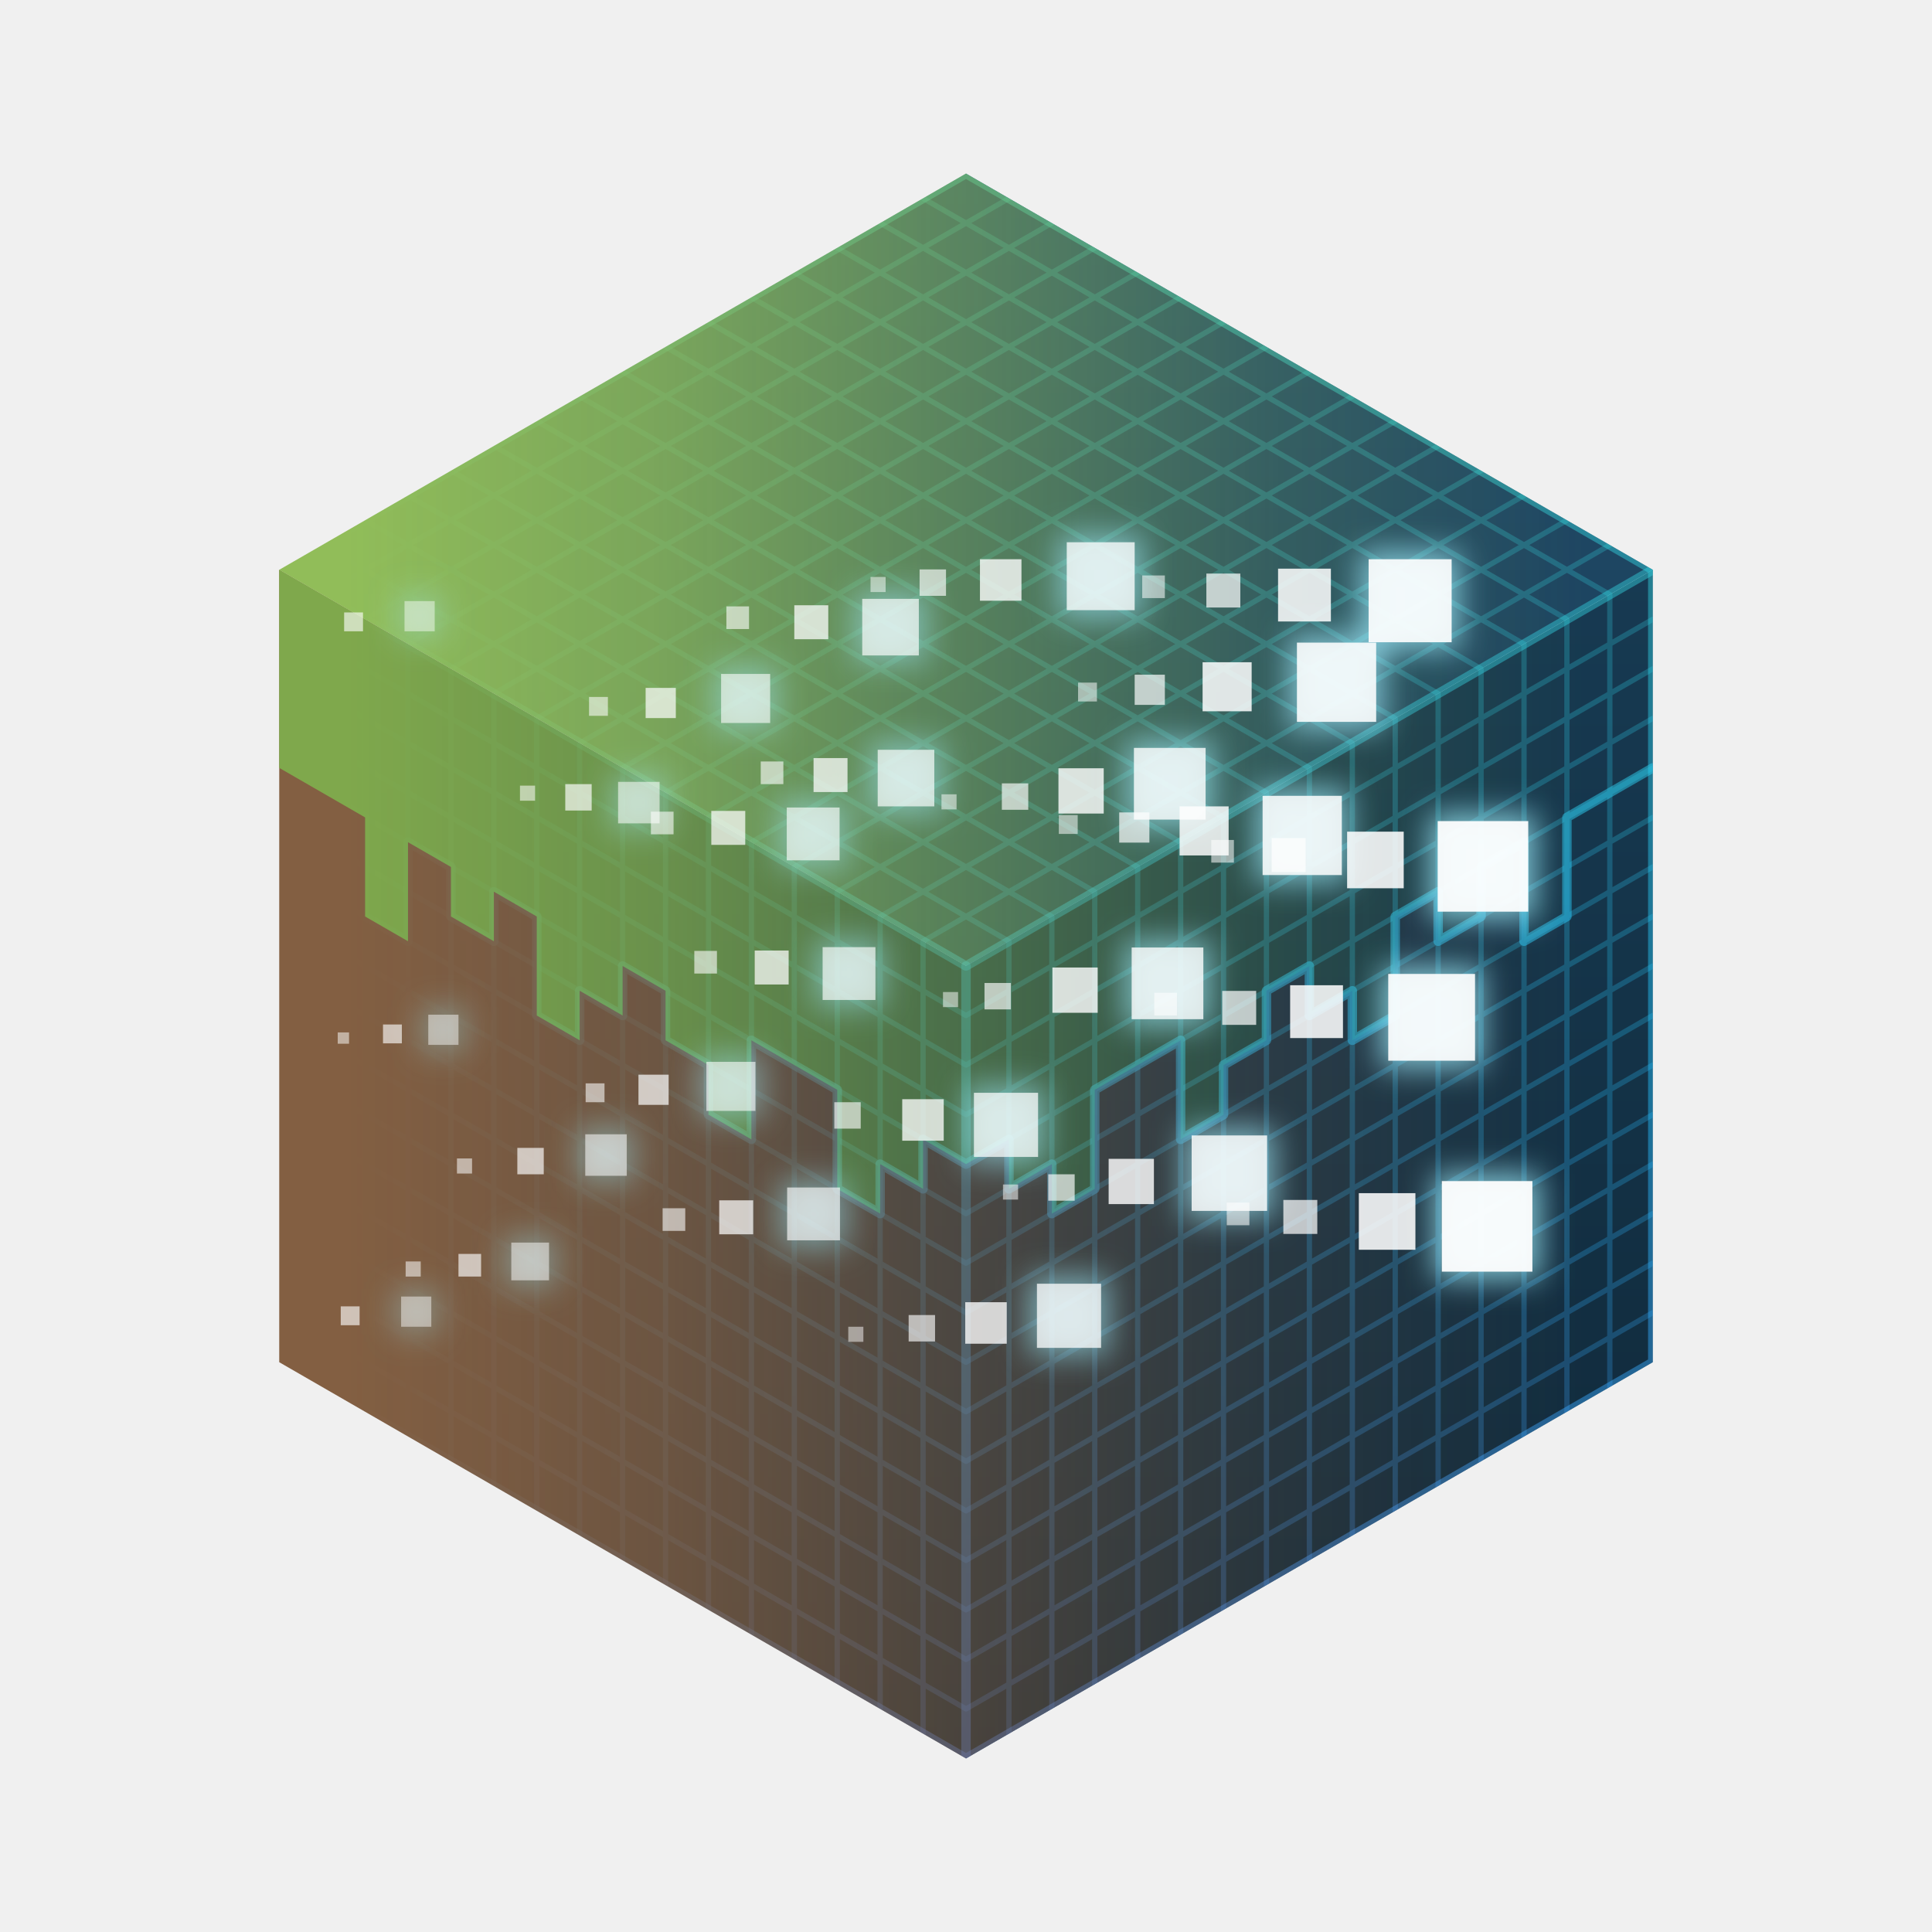
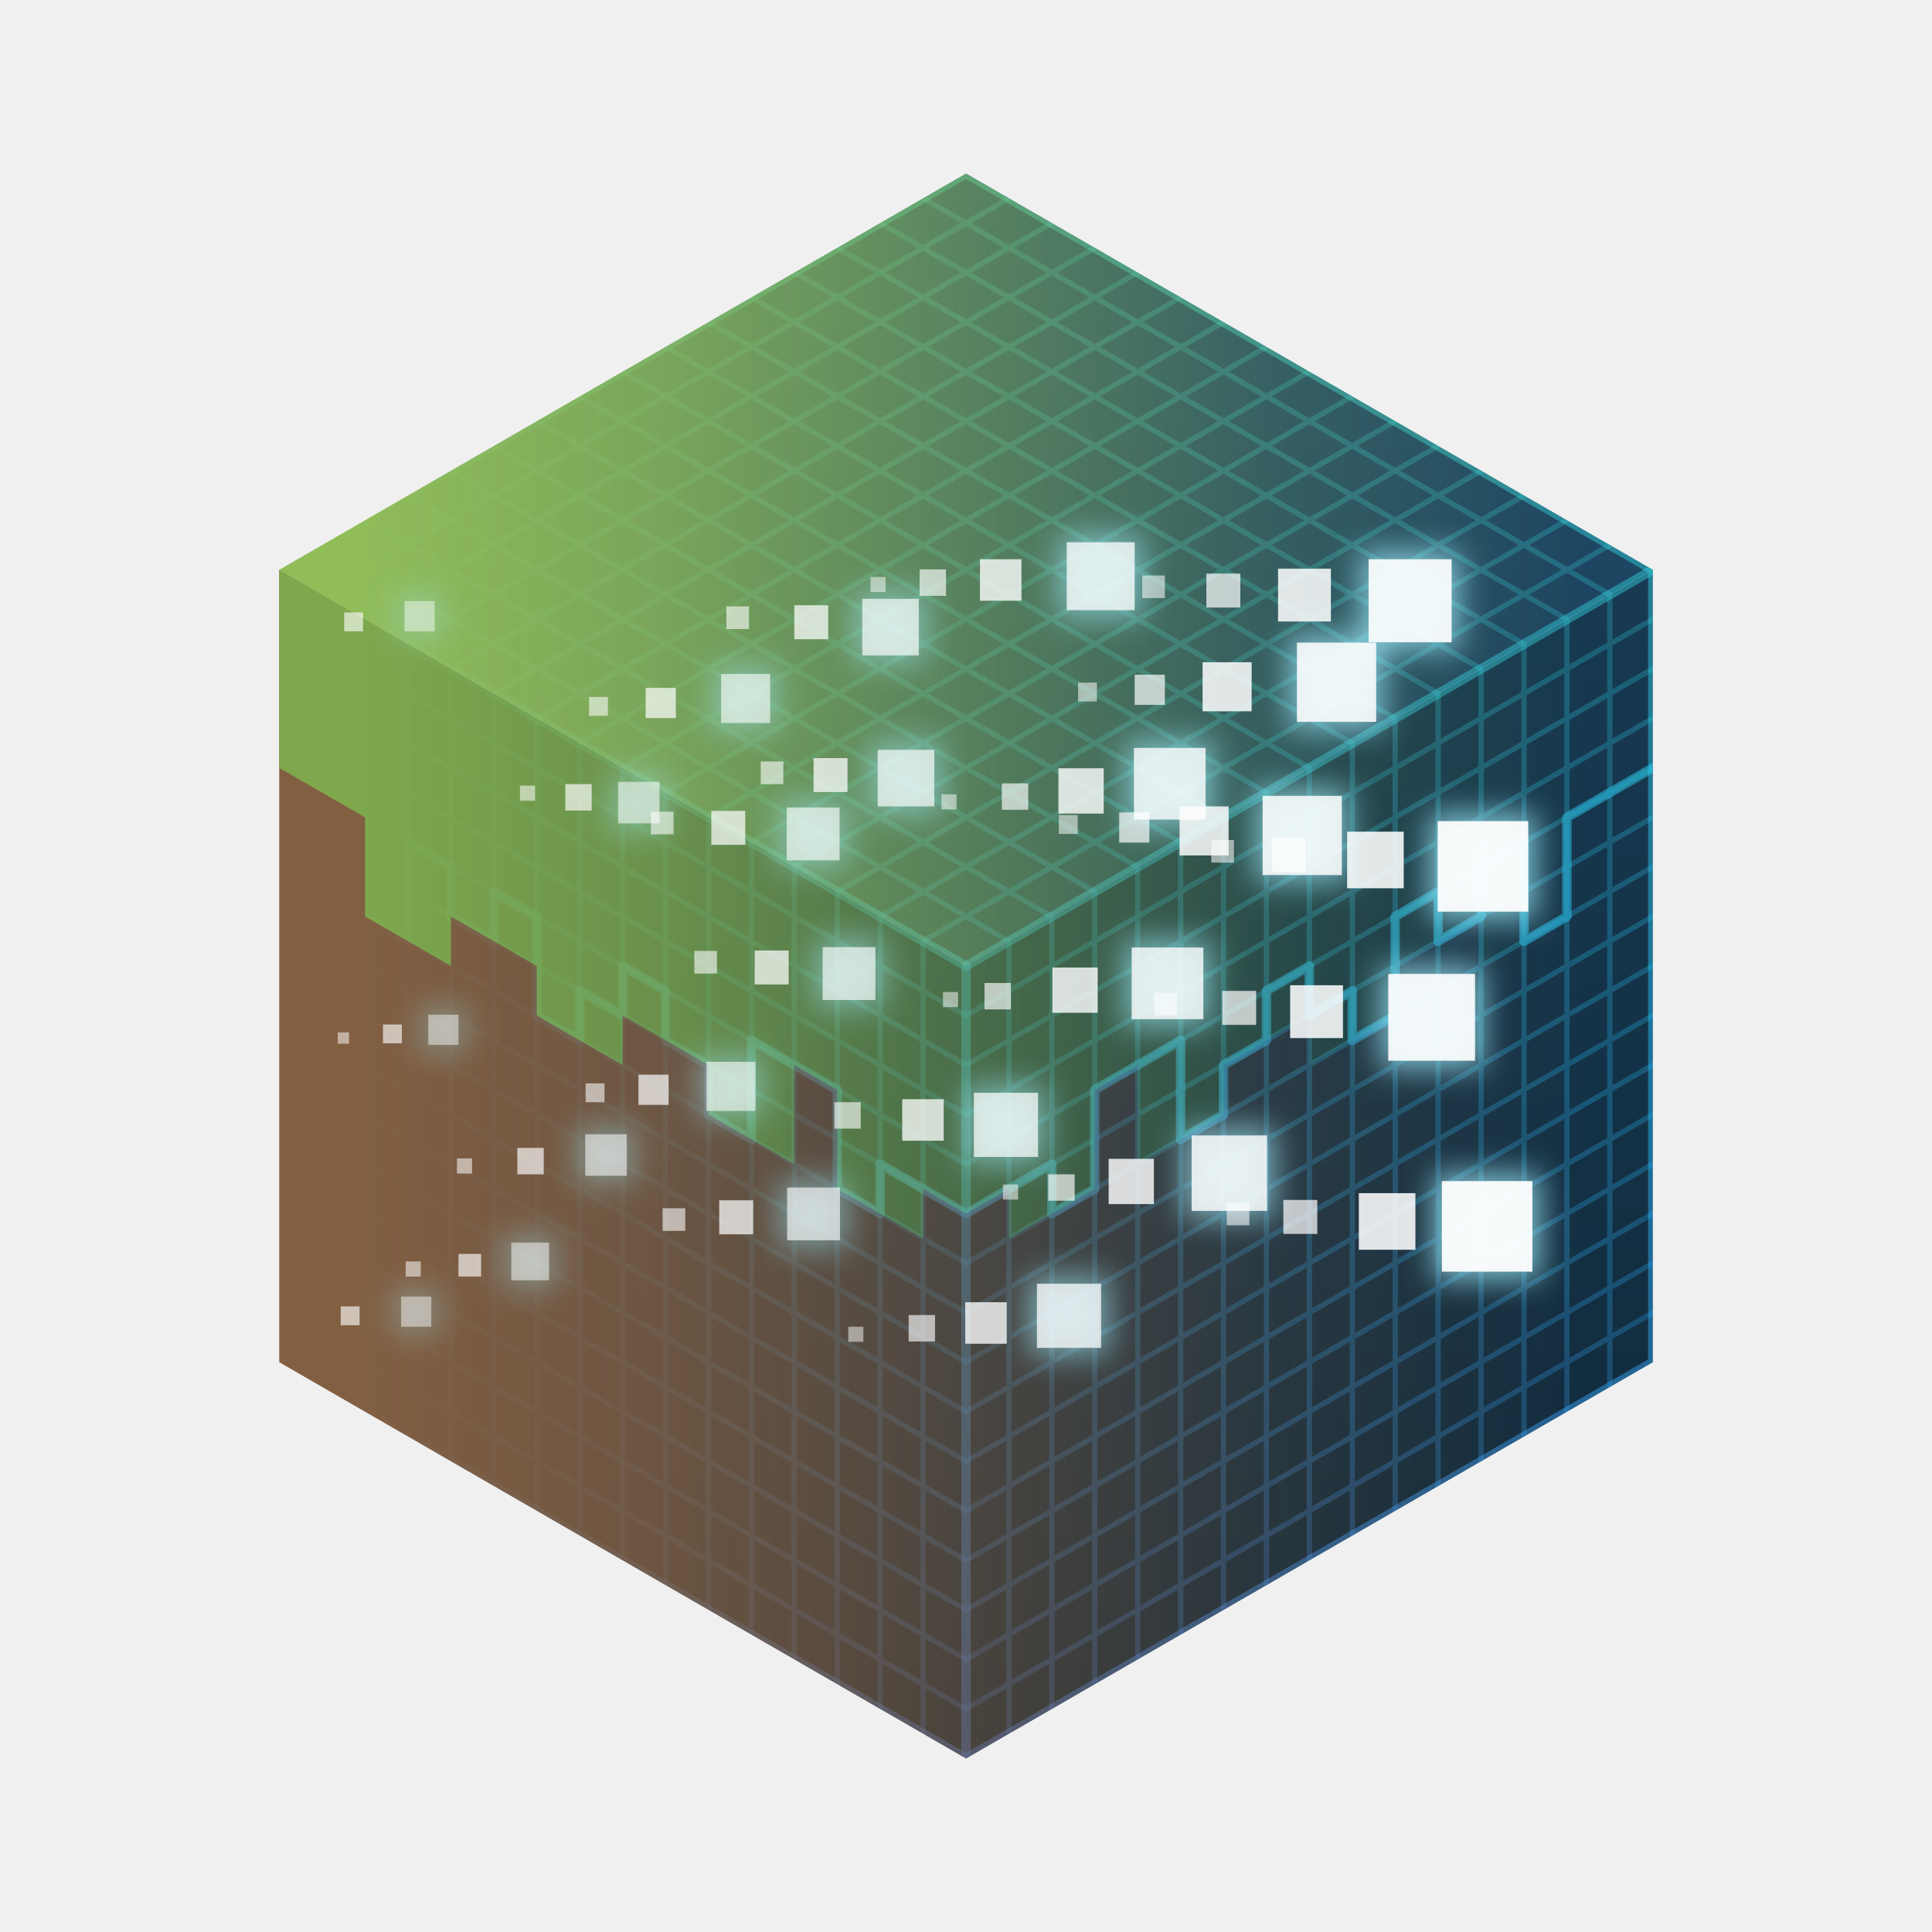
<svg xmlns="http://www.w3.org/2000/svg" viewBox="0 0 512 512" width="512" height="512">
  <defs>
    <pattern id="grain-top" width="16" height="16" patternUnits="userSpaceOnUse" patternTransform="matrix(11.375 6.5625 -11.375 6.5625 256.0 46.0)">
      <path fill="#ffffff" fill-opacity="0.07" d="        M256.000 46.000l11.375 6.562 l-11.375 6.562l-11.375 -6.562z         M278.750 59.125l11.375 6.562 l-11.375 6.562l-11.375 -6.562z         M301.500 72.250l11.375 6.562 l-11.375 6.562l-11.375 -6.562z         M358.375 105.062l11.375 6.562 l-11.375 6.562l-11.375 -6.562z         M381.125 118.188l11.375 6.562 l-11.375 6.562l-11.375 -6.562z         M312.875 91.938l11.375 6.562 l-11.375 6.562l-11.375 -6.562z         M312.875 105.062l11.375 6.562 l-11.375 6.562l-11.375 -6.562z         M324.250 111.625l11.375 6.562 l-11.375 6.562l-11.375 -6.562z         M347.000 124.750l11.375 6.562 l-11.375 6.562l-11.375 -6.562z         M358.375 131.312l11.375 6.562 l-11.375 6.562l-11.375 -6.562z         M403.875 157.562l11.375 6.562 l-11.375 6.562l-11.375 -6.562z         M244.625 78.812l11.375 6.562 l-11.375 6.562l-11.375 -6.562z         M290.125 105.062l11.375 6.562 l-11.375 6.562l-11.375 -6.562z         M347.000 151.000l11.375 6.562 l-11.375 6.562l-11.375 -6.562z         M381.125 170.688l11.375 6.562 l-11.375 6.562l-11.375 -6.562z         M290.125 131.312l11.375 6.562 l-11.375 6.562l-11.375 -6.562z         M233.250 111.625l11.375 6.562 l-11.375 6.562l-11.375 -6.562z         M278.750 137.875l11.375 6.562 l-11.375 6.562l-11.375 -6.562z         M290.125 144.438l11.375 6.562 l-11.375 6.562l-11.375 -6.562z         M324.250 164.125l11.375 6.562 l-11.375 6.562l-11.375 -6.562z         M176.375 91.938l11.375 6.562 l-11.375 6.562l-11.375 -6.562z         M199.125 105.062l11.375 6.562 l-11.375 6.562l-11.375 -6.562z         M267.375 144.438l11.375 6.562 l-11.375 6.562l-11.375 -6.562z         M290.125 157.562l11.375 6.562 l-11.375 6.562l-11.375 -6.562z         M187.750 111.625l11.375 6.562 l-11.375 6.562l-11.375 -6.562z         M199.125 118.188l11.375 6.562 l-11.375 6.562l-11.375 -6.562z         M210.500 124.750l11.375 6.562 l-11.375 6.562l-11.375 -6.562z         M324.250 190.375l11.375 6.562 l-11.375 6.562l-11.375 -6.562z         M312.875 196.938l11.375 6.562 l-11.375 6.562l-11.375 -6.562z         M153.625 118.188l11.375 6.562 l-11.375 6.562l-11.375 -6.562z         M176.375 131.312l11.375 6.562 l-11.375 6.562l-11.375 -6.562z         M210.500 151.000l11.375 6.562 l-11.375 6.562l-11.375 -6.562z         M221.875 157.562l11.375 6.562 l-11.375 6.562l-11.375 -6.562z         M312.875 210.062l11.375 6.562 l-11.375 6.562l-11.375 -6.562z         M210.500 164.125l11.375 6.562 l-11.375 6.562l-11.375 -6.562z         M301.500 216.625l11.375 6.562 l-11.375 6.562l-11.375 -6.562z         M130.875 131.312l11.375 6.562 l-11.375 6.562l-11.375 -6.562z         M153.625 144.438l11.375 6.562 l-11.375 6.562l-11.375 -6.562z         M210.500 177.250l11.375 6.562 l-11.375 6.562l-11.375 -6.562z         M221.875 210.062l11.375 6.562 l-11.375 6.562l-11.375 -6.562z         M85.375 144.438l11.375 6.562 l-11.375 6.562l-11.375 -6.562z         M153.625 183.812l11.375 6.562 l-11.375 6.562l-11.375 -6.562z" />
      <path fill="#000000" fill-opacity="0.05" d="        M324.250 85.375l11.375 6.562 l-11.375 6.562l-11.375 -6.562z         M256.000 59.125l11.375 6.562 l-11.375 6.562l-11.375 -6.562z         M267.375 65.688l11.375 6.562 l-11.375 6.562l-11.375 -6.562z         M335.625 105.062l11.375 6.562 l-11.375 6.562l-11.375 -6.562z         M369.750 124.750l11.375 6.562 l-11.375 6.562l-11.375 -6.562z         M392.500 137.875l11.375 6.562 l-11.375 6.562l-11.375 -6.562z         M244.625 65.688l11.375 6.562 l-11.375 6.562l-11.375 -6.562z         M290.125 91.938l11.375 6.562 l-11.375 6.562l-11.375 -6.562z         M301.500 111.625l11.375 6.562 l-11.375 6.562l-11.375 -6.562z         M210.500 72.250l11.375 6.562 l-11.375 6.562l-11.375 -6.562z         M244.625 91.938l11.375 6.562 l-11.375 6.562l-11.375 -6.562z         M267.375 105.062l11.375 6.562 l-11.375 6.562l-11.375 -6.562z         M312.875 131.312l11.375 6.562 l-11.375 6.562l-11.375 -6.562z         M324.250 137.875l11.375 6.562 l-11.375 6.562l-11.375 -6.562z         M244.625 105.062l11.375 6.562 l-11.375 6.562l-11.375 -6.562z         M335.625 157.562l11.375 6.562 l-11.375 6.562l-11.375 -6.562z         M187.750 85.375l11.375 6.562 l-11.375 6.562l-11.375 -6.562z         M210.500 98.500l11.375 6.562 l-11.375 6.562l-11.375 -6.562z         M221.875 105.062l11.375 6.562 l-11.375 6.562l-11.375 -6.562z         M347.000 177.250l11.375 6.562 l-11.375 6.562l-11.375 -6.562z         M233.250 124.750l11.375 6.562 l-11.375 6.562l-11.375 -6.562z         M312.875 170.688l11.375 6.562 l-11.375 6.562l-11.375 -6.562z         M233.250 137.875l11.375 6.562 l-11.375 6.562l-11.375 -6.562z         M165.000 111.625l11.375 6.562 l-11.375 6.562l-11.375 -6.562z         M176.375 118.188l11.375 6.562 l-11.375 6.562l-11.375 -6.562z         M221.875 144.438l11.375 6.562 l-11.375 6.562l-11.375 -6.562z         M199.125 144.438l11.375 6.562 l-11.375 6.562l-11.375 -6.562z         M244.625 170.688l11.375 6.562 l-11.375 6.562l-11.375 -6.562z         M267.375 183.812l11.375 6.562 l-11.375 6.562l-11.375 -6.562z         M165.000 137.875l11.375 6.562 l-11.375 6.562l-11.375 -6.562z         M233.250 177.250l11.375 6.562 l-11.375 6.562l-11.375 -6.562z         M278.750 203.500l11.375 6.562 l-11.375 6.562l-11.375 -6.562z         M130.875 144.438l11.375 6.562 l-11.375 6.562l-11.375 -6.562z         M153.625 157.562l11.375 6.562 l-11.375 6.562l-11.375 -6.562z         M210.500 190.375l11.375 6.562 l-11.375 6.562l-11.375 -6.562z         M233.250 203.500l11.375 6.562 l-11.375 6.562l-11.375 -6.562z         M96.750 137.875l11.375 6.562 l-11.375 6.562l-11.375 -6.562z         M119.500 151.000l11.375 6.562 l-11.375 6.562l-11.375 -6.562z         M142.250 164.125l11.375 6.562 l-11.375 6.562l-11.375 -6.562z         M119.500 164.125l11.375 6.562 l-11.375 6.562l-11.375 -6.562z         M233.250 229.750l11.375 6.562 l-11.375 6.562l-11.375 -6.562z         M256.000 242.875l11.375 6.562 l-11.375 6.562l-11.375 -6.562z" />
    </pattern>
    <pattern id="grain-side-left" width="16" height="16" patternUnits="userSpaceOnUse" patternTransform="matrix(11.375 6.5625 0 13.125 74.0 151.0)">
      <path fill="#ffffff" fill-opacity="0.07" d="        M233.250 308.500l11.375 6.562 l0.000 13.125l-11.375 -6.562z         M119.500 256.000l11.375 6.562 l0.000 13.125l-11.375 -6.562z         M233.250 334.750l11.375 6.562 l0.000 13.125l-11.375 -6.562z         M96.750 269.125l11.375 6.562 l0.000 13.125l-11.375 -6.562z         M142.250 295.375l11.375 6.562 l0.000 13.125l-11.375 -6.562z         M221.875 354.438l11.375 6.562 l0.000 13.125l-11.375 -6.562z         M85.375 288.812l11.375 6.562 l0.000 13.125l-11.375 -6.562z         M199.125 367.562l11.375 6.562 l0.000 13.125l-11.375 -6.562z         M85.375 315.062l11.375 6.562 l0.000 13.125l-11.375 -6.562z         M108.125 328.188l11.375 6.562 l0.000 13.125l-11.375 -6.562z         M85.375 328.188l11.375 6.562 l0.000 13.125l-11.375 -6.562z         M130.875 354.438l11.375 6.562 l0.000 13.125l-11.375 -6.562z         M233.250 413.500l11.375 6.562 l0.000 13.125l-11.375 -6.562z         M176.375 393.812l11.375 6.562 l0.000 13.125l-11.375 -6.562z         M233.250 426.625l11.375 6.562 l0.000 13.125l-11.375 -6.562z         M153.625 393.812l11.375 6.562 l0.000 13.125l-11.375 -6.562z         M233.250 439.750l11.375 6.562 l0.000 13.125l-11.375 -6.562z" />
      <path fill="#000000" fill-opacity="0.05" d="        M210.500 282.250l11.375 6.562 l0.000 13.125l-11.375 -6.562z         M165.000 269.125l11.375 6.562 l0.000 13.125l-11.375 -6.562z         M244.625 315.062l11.375 6.562 l0.000 13.125l-11.375 -6.562z         M153.625 275.688l11.375 6.562 l0.000 13.125l-11.375 -6.562z         M233.250 321.625l11.375 6.562 l0.000 13.125l-11.375 -6.562z         M96.750 256.000l11.375 6.562 l0.000 13.125l-11.375 -6.562z         M142.250 282.250l11.375 6.562 l0.000 13.125l-11.375 -6.562z         M165.000 295.375l11.375 6.562 l0.000 13.125l-11.375 -6.562z         M199.125 315.062l11.375 6.562 l0.000 13.125l-11.375 -6.562z         M85.375 262.562l11.375 6.562 l0.000 13.125l-11.375 -6.562z         M108.125 288.812l11.375 6.562 l0.000 13.125l-11.375 -6.562z         M165.000 321.625l11.375 6.562 l0.000 13.125l-11.375 -6.562z         M165.000 334.750l11.375 6.562 l0.000 13.125l-11.375 -6.562z         M187.750 347.875l11.375 6.562 l0.000 13.125l-11.375 -6.562z         M244.625 380.688l11.375 6.562 l0.000 13.125l-11.375 -6.562z         M187.750 361.000l11.375 6.562 l0.000 13.125l-11.375 -6.562z         M244.625 393.812l11.375 6.562 l0.000 13.125l-11.375 -6.562z         M119.500 334.750l11.375 6.562 l0.000 13.125l-11.375 -6.562z         M244.625 406.938l11.375 6.562 l0.000 13.125l-11.375 -6.562z         M96.750 334.750l11.375 6.562 l0.000 13.125l-11.375 -6.562z         M142.250 361.000l11.375 6.562 l0.000 13.125l-11.375 -6.562z         M153.625 367.562l11.375 6.562 l0.000 13.125l-11.375 -6.562z         M108.125 354.438l11.375 6.562 l0.000 13.125l-11.375 -6.562z         M130.875 367.562l11.375 6.562 l0.000 13.125l-11.375 -6.562z         M96.750 361.000l11.375 6.562 l0.000 13.125l-11.375 -6.562z         M119.500 374.125l11.375 6.562 l0.000 13.125l-11.375 -6.562z         M130.875 380.688l11.375 6.562 l0.000 13.125l-11.375 -6.562z         M244.625 446.312l11.375 6.562 l0.000 13.125l-11.375 -6.562z" />
    </pattern>
    <pattern id="grain-side-right" width="16" height="16" patternUnits="userSpaceOnUse" patternTransform="matrix(-11.375 6.5625 -11.375 19.6875 438.0 151.0)">
      <path fill="#ffffff" fill-opacity="0.07" d="        M221.875 341.312l-11.375 6.562 l-11.375 19.688l11.375 -6.562z         M324.250 295.375l-11.375 6.562 l-11.375 19.688l11.375 -6.562z         M199.125 380.688l-11.375 6.562 l-11.375 19.688l11.375 -6.562z         M324.250 321.625l-11.375 6.562 l-11.375 19.688l11.375 -6.562z         M278.750 347.875l-11.375 6.562 l-11.375 19.688l11.375 -6.562z         M187.750 413.500l-11.375 6.562 l-11.375 19.688l11.375 -6.562z         M312.875 354.438l-11.375 6.562 l-11.375 19.688l11.375 -6.562z         M187.750 439.750l-11.375 6.562 l-11.375 19.688l11.375 -6.562z         M290.125 393.812l-11.375 6.562 l-11.375 19.688l11.375 -6.562z         M267.375 406.938l-11.375 6.562 l-11.375 19.688l11.375 -6.562z         M278.750 413.500l-11.375 6.562 l-11.375 19.688l11.375 -6.562z         M233.250 439.750l-11.375 6.562 l-11.375 19.688l11.375 -6.562z         M130.875 498.812l-11.375 6.562 l-11.375 19.688l11.375 -6.562z         M176.375 485.688l-11.375 6.562 l-11.375 19.688l11.375 -6.562z         M119.500 518.500l-11.375 6.562 l-11.375 19.688l11.375 -6.562z         M187.750 492.250l-11.375 6.562 l-11.375 19.688l11.375 -6.562z         M108.125 538.188l-11.375 6.562 l-11.375 19.688l11.375 -6.562z" />
    </pattern>
    <linearGradient id="tech-top" gradientUnits="userSpaceOnUse" x1="0" y1="46" x2="0" y2="256">
      <stop offset="0" stop-color="#224c6a" />
      <stop offset="1" stop-color="#193f59" />
    </linearGradient>
    <linearGradient id="tech-face" gradientUnits="userSpaceOnUse" x1="0" y1="151" x2="0" y2="466">
      <stop offset="0" stop-color="#173a52" />
      <stop offset="1" stop-color="#0f2737" />
    </linearGradient>
    <linearGradient id="wire-grad" gradientUnits="userSpaceOnUse" x1="0" y1="46" x2="0" y2="466">
      <stop offset="0" stop-color="#3ee0c6" />
      <stop offset="0.55" stop-color="#24c4ff" />
      <stop offset="1" stop-color="#4f8cff" />
    </linearGradient>
    <clipPath id="right-clip">
      <path d="M256,46 L438,151 L438,361 L256,466 Z" />
    </clipPath>
    <linearGradient id="bleed-to-right" gradientUnits="userSpaceOnUse" x1="256" y1="0" x2="419.8" y2="0">
      <stop offset="0" stop-color="#ffffff" stop-opacity="0.5" />
      <stop offset="0.5" stop-color="#ffffff" stop-opacity="0.2" />
      <stop offset="1" stop-color="#ffffff" stop-opacity="0" />
    </linearGradient>
    <linearGradient id="bleed-to-left" gradientUnits="userSpaceOnUse" x1="256" y1="0" x2="92.2" y2="0">
      <stop offset="0" stop-color="#ffffff" stop-opacity="0.5" />
      <stop offset="0.5" stop-color="#ffffff" stop-opacity="0.2" />
      <stop offset="1" stop-color="#ffffff" stop-opacity="0" />
    </linearGradient>
    <mask id="mask-bleed-to-right" maskUnits="userSpaceOnUse" x="0" y="0" width="512" height="512">
      <rect x="0" y="0" width="512" height="512" fill="url(#bleed-to-right)" />
    </mask>
    <mask id="mask-bleed-to-left" maskUnits="userSpaceOnUse" x="0" y="0" width="512" height="512">
      <rect x="0" y="0" width="512" height="512" fill="url(#bleed-to-left)" />
    </mask>
    <clipPath id="cube-clip">
      <path d="M256,46 L438,151 L438,361 L256,466 L74,361 L74,151 Z" />
    </clipPath>
    <filter id="sq-glow" x="-80%" y="-80%" width="260%" height="260%">
      <feGaussianBlur stdDeviation="4" />
    </filter>
  </defs>
  <polygon points="74,151 256,256 256,466 74,361" fill="#835f42" />
-   <polygon points="74.00,151.00 256.00,256.00 256.00,308.50 244.62,301.94 244.62,315.06 233.25,308.50 233.25,321.62 221.88,315.06 221.88,288.81 210.50,282.25 199.12,275.69 199.12,301.94 187.75,295.38 187.75,282.25 176.38,275.69 176.38,262.56 165.00,256.00 165.00,269.12 153.62,262.56 153.62,275.69 142.25,269.12 142.25,242.88 130.88,236.31 130.88,249.44 119.50,242.88 119.50,229.75 108.12,223.19 108.12,249.44 96.75,242.88 96.75,216.62 85.38,210.06 74.00,203.50" fill="#7fa84c" />
+   <polygon points="74.00,151.00 256.00,256.00 256.00,321.62 244.62,315.06 244.62,328.19 233.25,321.62 221.88,315.06 221.88,288.81 210.50,282.25 210.50,308.50 199.12,301.94 187.75,295.38 187.75,282.25 176.38,275.69 165.00,269.12 165.00,282.25 153.62,275.69 142.25,269.12 142.25,256.00 130.88,249.44 119.50,242.88 119.50,256.00 108.12,249.44 96.75,242.88 96.75,216.62 85.38,210.06 74.00,203.50" fill="#7fa84c" />
  <polygon points="74,151 256,256 256,466 74,361" fill="url(#grain-side-left)" />
  <polygon points="256,46 256,256 74,151" fill="#91bd59" />
  <polygon points="256,46 256,256 74,151" fill="url(#grain-top)" />
  <g clip-path="url(#right-clip)">
    <polygon points="256,46 438,151 256,256" fill="url(#tech-top)" />
    <polygon points="438,151 256,256 256,466 438,361" fill="url(#tech-face)" />
    <g fill="none" stroke="url(#wire-grad)" stroke-linecap="round" stroke-linejoin="round">
      <g opacity="0.26" stroke-width="1.4">
        <path d="M426.62,157.56 L426.62,367.56 M438,164.12 L256,269.12 M256,59.12 L426.62,157.56 M267.38,52.56 L256,59.12 M415.25,164.12 L415.25,374.12 M438,177.25 L256,282.25 M256,72.25 L415.25,164.12 M278.75,59.12 L256,72.25 M403.88,170.69 L403.88,380.69 M438,190.38 L256,295.38 M256,85.38 L403.88,170.69 M290.12,65.69 L256,85.38 M392.5,177.25 L392.5,387.25 M438,203.5 L256,308.5 M256,98.5 L392.5,177.25 M301.5,72.25 L256,98.5 M381.12,183.81 L381.12,393.81 M438,216.62 L256,321.62 M256,111.62 L381.12,183.81 M312.88,78.81 L256,111.62 M369.75,190.38 L369.75,400.38 M438,229.75 L256,334.75 M256,124.75 L369.75,190.38 M324.25,85.38 L256,124.75 M358.38,196.94 L358.38,406.94 M438,242.88 L256,347.88 M256,137.88 L358.38,196.94 M335.62,91.94 L256,137.88 M347,203.5 L347,413.5 M438,256 L256,361 M256,151 L347,203.5 M347,98.5 L256,151 M335.62,210.06 L335.62,420.06 M438,269.12 L256,374.12 M256,164.12 L335.62,210.06 M358.38,105.06 L256,164.12 M324.25,216.62 L324.25,426.62 M438,282.25 L256,387.25 M256,177.25 L324.25,216.62 M369.75,111.62 L256,177.25 M312.88,223.19 L312.88,433.19 M438,295.38 L256,400.38 M256,190.38 L312.88,223.19 M381.12,118.19 L256,190.38 M301.5,229.75 L301.5,439.75 M438,308.5 L256,413.5 M256,203.5 L301.5,229.75 M392.5,124.75 L256,203.5 M290.12,236.31 L290.12,446.31 M438,321.62 L256,426.62 M256,216.62 L290.12,236.31 M403.88,131.31 L256,216.62 M278.75,242.88 L278.75,452.88 M438,334.75 L256,439.75 M256,229.75 L278.75,242.88 M415.25,137.88 L256,229.75 M267.38,249.44 L267.38,459.44 M438,347.88 L256,452.88 M256,242.88 L267.38,249.44 M426.62,144.44 L256,242.88" />
      </g>
-       <path d="M256,308.5 L267.38,301.94 L267.38,315.06 L278.75,308.5 L278.75,321.62 L290.12,315.06 L290.12,288.81 L301.5,282.25 L312.88,275.69 L312.88,301.94 L324.25,295.38 L324.25,282.25 L335.62,275.69 L335.62,262.56 L347,256 L347,269.12 L358.38,262.56 L358.38,275.69 L369.75,269.12 L369.75,242.88 L381.12,236.31 L381.12,249.44 L392.5,242.88 L392.5,229.75 L403.88,223.19 L403.88,249.44 L415.25,242.88 L415.25,216.62 L426.62,210.06 L438,203.5" stroke-width="2.5" opacity="0.5" />
+       <path d="M256,321.62 L267.38,315.06 L278.75,308.5 L278.75,321.62 L290.12,315.06 L290.12,288.81 L301.5,282.25 L312.88,275.69 L312.88,301.94 L324.25,295.38 L324.25,282.25 L335.62,275.69 L335.62,262.56 L347,256 L347,269.12 L358.38,262.56 L358.38,275.69 L369.75,269.12 L369.75,242.88 L381.12,236.31 L381.12,249.44 L392.5,242.88 L392.5,229.75 L403.88,223.19 L403.88,249.44 L415.25,242.88 L415.25,216.62 L426.62,210.06 L438,203.5" stroke-width="2.5" opacity="0.5" />
      <path d="M256,46 L438,151 L438,361 L256,466" stroke-width="2.5" opacity="0.45" />
      <path d="M256,256 L256,466" stroke-width="2.5" opacity="0.45" />
      <path d="M438,151 L256,256" stroke-width="2.5" opacity="0.45" />
    </g>
  </g>
  <g mask="url(#mask-bleed-to-left)">
    <g transform="matrix(-1 0 0 1 512 0)">
      <g clip-path="url(#right-clip)">
        <polygon points="256,46 438,151 256,256" fill="url(#tech-top)" />
        <polygon points="438,151 256,256 256,466 438,361" fill="url(#tech-face)" />
        <g fill="none" stroke="url(#wire-grad)" stroke-linecap="round" stroke-linejoin="round">
          <g opacity="0.26" stroke-width="1.4">
            <path d="M426.62,157.56 L426.62,367.56 M438,164.12 L256,269.12 M256,59.12 L426.62,157.56 M267.38,52.56 L256,59.12 M415.25,164.12 L415.25,374.12 M438,177.25 L256,282.25 M256,72.25 L415.25,164.12 M278.75,59.12 L256,72.25 M403.88,170.69 L403.88,380.69 M438,190.38 L256,295.38 M256,85.38 L403.88,170.69 M290.12,65.69 L256,85.38 M392.5,177.25 L392.5,387.25 M438,203.5 L256,308.5 M256,98.5 L392.5,177.25 M301.5,72.25 L256,98.5 M381.12,183.81 L381.12,393.81 M438,216.62 L256,321.62 M256,111.62 L381.12,183.81 M312.88,78.81 L256,111.62 M369.75,190.38 L369.75,400.38 M438,229.75 L256,334.75 M256,124.75 L369.75,190.38 M324.25,85.38 L256,124.75 M358.38,196.94 L358.38,406.94 M438,242.88 L256,347.88 M256,137.88 L358.38,196.94 M335.62,91.94 L256,137.88 M347,203.5 L347,413.5 M438,256 L256,361 M256,151 L347,203.5 M347,98.5 L256,151 M335.62,210.06 L335.62,420.06 M438,269.12 L256,374.12 M256,164.12 L335.62,210.06 M358.38,105.06 L256,164.12 M324.25,216.62 L324.25,426.62 M438,282.25 L256,387.25 M256,177.25 L324.25,216.62 M369.75,111.62 L256,177.25 M312.88,223.19 L312.88,433.19 M438,295.38 L256,400.38 M256,190.38 L312.88,223.19 M381.12,118.19 L256,190.38 M301.5,229.75 L301.5,439.75 M438,308.5 L256,413.5 M256,203.5 L301.5,229.75 M392.5,124.75 L256,203.5 M290.12,236.31 L290.12,446.31 M438,321.62 L256,426.62 M256,216.62 L290.12,236.31 M403.88,131.31 L256,216.62 M278.75,242.88 L278.75,452.88 M438,334.75 L256,439.75 M256,229.75 L278.75,242.88 M415.25,137.88 L256,229.75 M267.38,249.44 L267.38,459.44 M438,347.88 L256,452.88 M256,242.88 L267.38,249.44 M426.62,144.44 L256,242.88" />
          </g>
-           <path d="M256,308.5 L267.38,301.94 L267.38,315.06 L278.75,308.5 L278.75,321.62 L290.12,315.06 L290.12,288.81 L301.5,282.25 L312.88,275.69 L312.88,301.94 L324.25,295.38 L324.25,282.25 L335.62,275.69 L335.62,262.56 L347,256 L347,269.12 L358.38,262.56 L358.38,275.69 L369.75,269.12 L369.75,242.88 L381.12,236.31 L381.12,249.44 L392.5,242.88 L392.5,229.75 L403.88,223.19 L403.88,249.44 L415.25,242.88 L415.25,216.62 L426.62,210.06 L438,203.5" stroke-width="2.5" opacity="0.5" />
+           <path d="M256,321.62 L267.38,315.06 L278.75,308.5 L278.75,321.62 L290.12,315.06 L290.12,288.81 L301.5,282.25 L312.88,275.69 L312.88,301.94 L324.25,295.38 L324.25,282.25 L335.62,275.69 L335.62,262.56 L347,256 L347,269.12 L358.38,262.56 L358.38,275.69 L369.75,269.12 L369.75,242.88 L381.12,236.31 L381.12,249.44 L392.5,242.88 L392.5,229.75 L403.88,223.19 L403.88,249.44 L415.25,242.88 L415.25,216.62 L426.62,210.06 L438,203.5" stroke-width="2.5" opacity="0.5" />
          <path d="M256,46 L438,151 L438,361 L256,466" stroke-width="2.5" opacity="0.45" />
          <path d="M256,256 L256,466" stroke-width="2.5" opacity="0.45" />
          <path d="M438,151 L256,256" stroke-width="2.5" opacity="0.45" />
        </g>
      </g>
    </g>
  </g>
  <g mask="url(#mask-bleed-to-right)">
    <g transform="matrix(-1 0 0 1 512 0)">
      <polygon points="74,151 256,256 256,466 74,361" fill="#835f42" />
-       <polygon points="74.00,151.00 256.00,256.00 256.00,308.50 244.62,301.94 244.62,315.06 233.25,308.50 233.25,321.62 221.88,315.06 221.88,288.81 210.50,282.25 199.12,275.69 199.12,301.94 187.75,295.38 187.75,282.25 176.38,275.69 176.38,262.56 165.00,256.00 165.00,269.12 153.62,262.56 153.62,275.69 142.25,269.12 142.25,242.88 130.88,236.31 130.88,249.44 119.50,242.88 119.50,229.75 108.12,223.19 108.12,249.44 96.75,242.88 96.75,216.62 85.38,210.06 74.00,203.50" fill="#7fa84c" />
+       <polygon points="74.00,151.00 256.00,256.00 256.00,321.62 244.62,315.06 244.62,328.19 233.25,321.62 221.88,315.06 221.88,288.81 210.50,282.25 210.50,308.50 199.12,301.94 187.75,295.38 187.75,282.25 176.38,275.69 165.00,269.12 165.00,282.25 153.62,275.69 142.25,269.12 142.25,256.00 130.88,249.44 119.50,242.88 119.50,256.00 108.12,249.44 96.75,242.88 96.75,216.62 85.38,210.06 74.00,203.50" fill="#7fa84c" />
      <polygon points="74,151 256,256 256,466 74,361" fill="url(#grain-side-left)" />
      <polygon points="256,46 256,256 74,151" fill="#91bd59" />
      <polygon points="256,46 256,256 74,151" fill="url(#grain-top)" />
    </g>
  </g>
  <g id="transition-flow" clip-path="url(#cube-clip)">
    <g filter="url(#sq-glow)">
      <rect x="185.2" y="279.4" width="17" height="17" fill="#9ff0ff" opacity="0.45" />
      <rect x="133.5" y="327.3" width="14" height="14" fill="#9ff0ff" opacity="0.37" />
      <rect x="153.1" y="298.6" width="15" height="15" fill="#9ff0ff" opacity="0.4" />
      <rect x="104.3" y="341.6" width="12" height="12" fill="#9ff0ff" opacity="0.32" />
      <rect x="161.8" y="205.2" width="15" height="15" fill="#9ff0ff" opacity="0.41" />
      <rect x="111.5" y="266.9" width="12" height="12" fill="#9ff0ff" opacity="0.33" />
      <rect x="105.2" y="157.3" width="12" height="12" fill="#9ff0ff" opacity="0.32" />
      <rect x="230.6" y="196.7" width="19" height="19" fill="#9ff0ff" opacity="0.52" />
      <rect x="256.1" y="287.6" width="21" height="21" fill="#9ff0ff" opacity="0.56" />
      <rect x="206.5" y="212" width="18" height="18" fill="#9ff0ff" opacity="0.48" />
      <rect x="297.9" y="249.1" width="23" height="23" fill="#9ff0ff" opacity="0.63" />
      <rect x="280.7" y="141.7" width="22" height="22" fill="#9ff0ff" opacity="0.6" />
      <rect x="206.6" y="312.7" width="18" height="18" fill="#9ff0ff" opacity="0.48" />
      <rect x="226.5" y="156.7" width="19" height="19" fill="#9ff0ff" opacity="0.51" />
      <rect x="272.8" y="338.2" width="21" height="21" fill="#9ff0ff" opacity="0.59" />
      <rect x="189.1" y="176.6" width="17" height="17" fill="#9ff0ff" opacity="0.46" />
      <rect x="298.5" y="196.2" width="23" height="23" fill="#9ff0ff" opacity="0.63" />
      <rect x="216" y="249" width="18" height="18" fill="#9ff0ff" opacity="0.5" />
      <rect x="360.7" y="146.2" width="26" height="26" fill="#9ff0ff" opacity="0.73" />
      <rect x="379" y="215.6" width="28" height="28" fill="#9ff0ff" opacity="0.76" />
      <rect x="380.1" y="311" width="28" height="28" fill="#9ff0ff" opacity="0.76" />
      <rect x="365.9" y="256.1" width="27" height="27" fill="#9ff0ff" opacity="0.74" />
      <rect x="313.8" y="298.9" width="24" height="24" fill="#9ff0ff" opacity="0.65" />
      <rect x="341.7" y="168.3" width="25" height="25" fill="#9ff0ff" opacity="0.7" />
      <rect x="332.6" y="208.9" width="25" height="25" fill="#9ff0ff" opacity="0.68" />
    </g>
    <g fill="#ffffff">
      <rect x="169.2" y="284.8" width="8" height="8" opacity="0.69" />
      <rect x="155.2" y="287.1" width="5" height="5" opacity="0.57" />
      <rect x="187.2" y="281.4" width="13" height="13" opacity="0.59" />
      <rect x="121.5" y="332.3" width="6" height="6" opacity="0.64" />
      <rect x="107.5" y="334.3" width="4" height="4" opacity="0.53" />
      <rect x="135.5" y="329.3" width="10" height="10" opacity="0.5" />
      <rect x="137.1" y="304.2" width="7" height="7" opacity="0.66" />
      <rect x="121.1" y="307" width="4" height="4" opacity="0.54" />
      <rect x="155.1" y="300.6" width="11" height="11" opacity="0.54" />
      <rect x="90.3" y="346.2" width="5" height="5" opacity="0.62" />
      <rect x="106.3" y="343.6" width="8" height="8" opacity="0.45" />
      <rect x="149.8" y="207.8" width="7" height="7" opacity="0.67" />
      <rect x="137.8" y="208.2" width="4" height="4" opacity="0.55" />
      <rect x="163.8" y="207.2" width="11" height="11" opacity="0.55" />
      <rect x="101.5" y="271.5" width="5" height="5" opacity="0.62" />
      <rect x="89.5" y="273.6" width="3" height="3" opacity="0.51" />
      <rect x="113.5" y="268.9" width="8" height="8" opacity="0.46" />
      <rect x="91.2" y="162.3" width="5" height="5" opacity="0.62" />
      <rect x="107.2" y="159.3" width="8" height="8" opacity="0.45" />
      <rect x="215.6" y="200.9" width="9" height="9" opacity="0.73" />
      <rect x="201.6" y="201.8" width="6" height="6" opacity="0.6" />
      <rect x="232.6" y="198.7" width="15" height="15" opacity="0.67" />
      <rect x="239.1" y="291.3" width="11" height="11" opacity="0.76" />
      <rect x="221.1" y="292.1" width="7" height="7" opacity="0.62" />
      <rect x="258.1" y="289.6" width="17" height="17" opacity="0.72" />
      <rect x="188.5" y="214.9" width="9" height="9" opacity="0.71" />
      <rect x="172.5" y="215.1" width="6" height="6" opacity="0.58" />
      <rect x="208.5" y="214" width="14" height="14" opacity="0.63" />
      <rect x="278.9" y="256.4" width="12" height="12" opacity="0.8" />
      <rect x="260.9" y="260.5" width="7" height="7" opacity="0.65" />
      <rect x="249.9" y="262.9" width="4" height="4" opacity="0.51" />
      <rect x="299.9" y="251.1" width="19" height="19" opacity="0.79" />
      <rect x="259.7" y="148.2" width="11" height="11" opacity="0.78" />
      <rect x="243.7" y="150.9" width="7" height="7" opacity="0.64" />
      <rect x="230.7" y="152.9" width="4" height="4" opacity="0.5" />
      <rect x="282.7" y="143.7" width="18" height="18" opacity="0.76" />
      <rect x="190.6" y="318.1" width="9" height="9" opacity="0.71" />
      <rect x="175.6" y="320.2" width="6" height="6" opacity="0.58" />
      <rect x="208.6" y="314.7" width="14" height="14" opacity="0.63" />
      <rect x="210.5" y="160.4" width="9" height="9" opacity="0.73" />
      <rect x="192.5" y="160.7" width="6" height="6" opacity="0.6" />
      <rect x="228.5" y="158.7" width="15" height="15" opacity="0.67" />
      <rect x="255.8" y="345.1" width="11" height="11" opacity="0.77" />
      <rect x="240.8" y="348.5" width="7" height="7" opacity="0.63" />
      <rect x="224.8" y="351.6" width="4" height="4" opacity="0.49" />
      <rect x="274.8" y="340.2" width="17" height="17" opacity="0.75" />
      <rect x="171.1" y="182.3" width="8" height="8" opacity="0.7" />
      <rect x="156.1" y="184.7" width="5" height="5" opacity="0.57" />
      <rect x="191.1" y="178.6" width="13" height="13" opacity="0.6" />
      <rect x="280.5" y="203.6" width="12" height="12" opacity="0.8" />
      <rect x="265.5" y="207.6" width="7" height="7" opacity="0.65" />
      <rect x="249.5" y="210.5" width="4" height="4" opacity="0.51" />
      <rect x="300.5" y="198.2" width="19" height="19" opacity="0.79" />
      <rect x="200" y="251.9" width="9" height="9" opacity="0.72" />
      <rect x="184" y="252" width="6" height="6" opacity="0.59" />
      <rect x="218" y="251" width="14" height="14" opacity="0.65" />
      <rect x="338.7" y="150.7" width="14" height="14" opacity="0.85" />
      <rect x="319.7" y="152" width="9" height="9" opacity="0.7" />
      <rect x="302.7" y="152.5" width="6" height="6" opacity="0.54" />
      <rect x="362.7" y="148.2" width="22" height="22" opacity="0.9" />
      <rect x="357" y="220.4" width="15" height="15" opacity="0.87" />
      <rect x="337" y="222.1" width="9" height="9" opacity="0.71" />
      <rect x="321" y="222.6" width="6" height="6" opacity="0.55" />
      <rect x="381" y="217.6" width="24" height="24" opacity="0.93" />
      <rect x="360.1" y="316.2" width="15" height="15" opacity="0.87" />
      <rect x="340.1" y="318" width="9" height="9" opacity="0.71" />
      <rect x="325.1" y="318.7" width="6" height="6" opacity="0.56" />
      <rect x="382.1" y="313" width="24" height="24" opacity="0.94" />
      <rect x="341.9" y="261.1" width="14" height="14" opacity="0.86" />
      <rect x="323.9" y="262.6" width="9" height="9" opacity="0.7" />
      <rect x="305.9" y="263.1" width="6" height="6" opacity="0.55" />
      <rect x="367.9" y="258.1" width="23" height="23" opacity="0.91" />
      <rect x="293.8" y="307.1" width="12" height="12" opacity="0.81" />
      <rect x="277.8" y="311.2" width="7" height="7" opacity="0.66" />
      <rect x="265.8" y="313.9" width="4" height="4" opacity="0.52" />
      <rect x="315.8" y="300.9" width="20" height="20" opacity="0.82" />
      <rect x="318.7" y="175.5" width="13" height="13" opacity="0.84" />
      <rect x="300.7" y="178.8" width="8" height="8" opacity="0.68" />
      <rect x="285.7" y="180.9" width="5" height="5" opacity="0.53" />
      <rect x="343.7" y="170.3" width="21" height="21" opacity="0.87" />
      <rect x="312.6" y="213.7" width="13" height="13" opacity="0.83" />
      <rect x="296.6" y="215.3" width="8" height="8" opacity="0.68" />
      <rect x="280.6" y="216" width="5" height="5" opacity="0.53" />
      <rect x="334.6" y="210.9" width="21" height="21" opacity="0.85" />
    </g>
  </g>
</svg>
